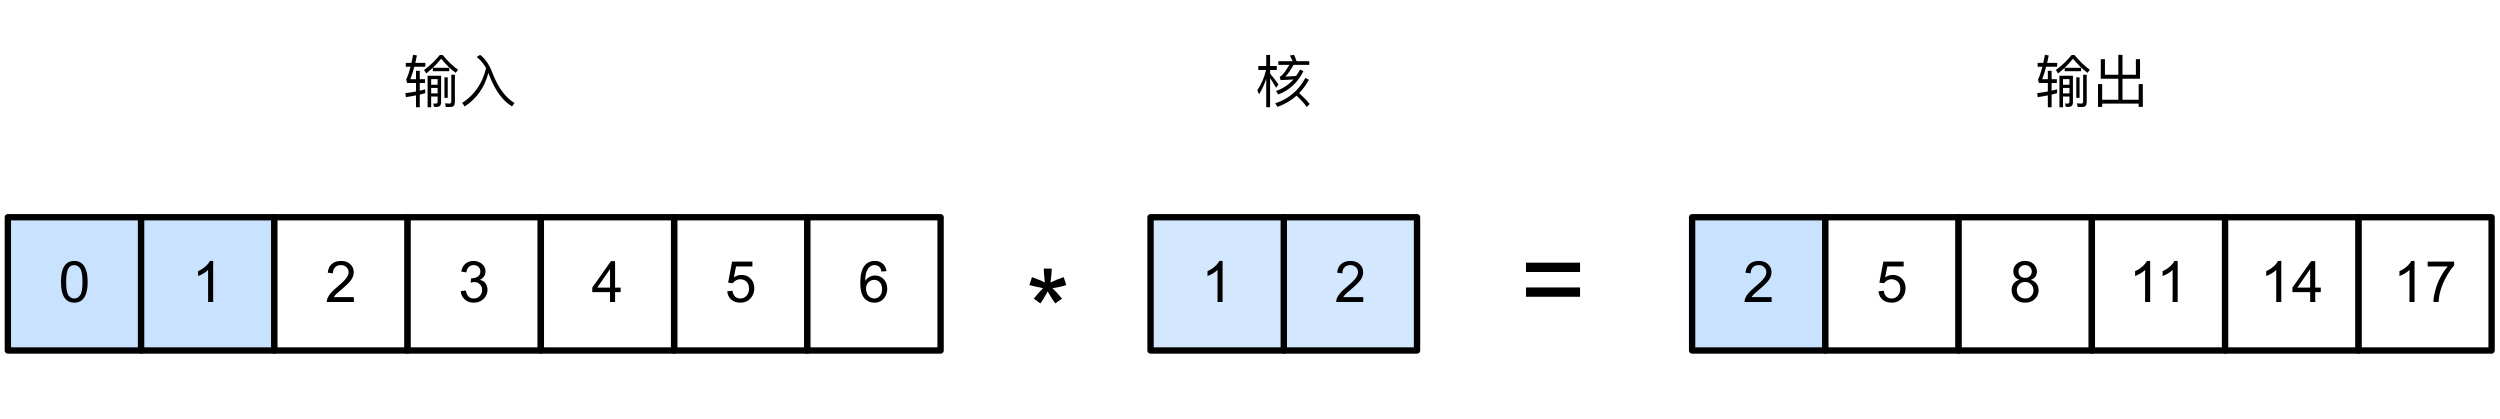
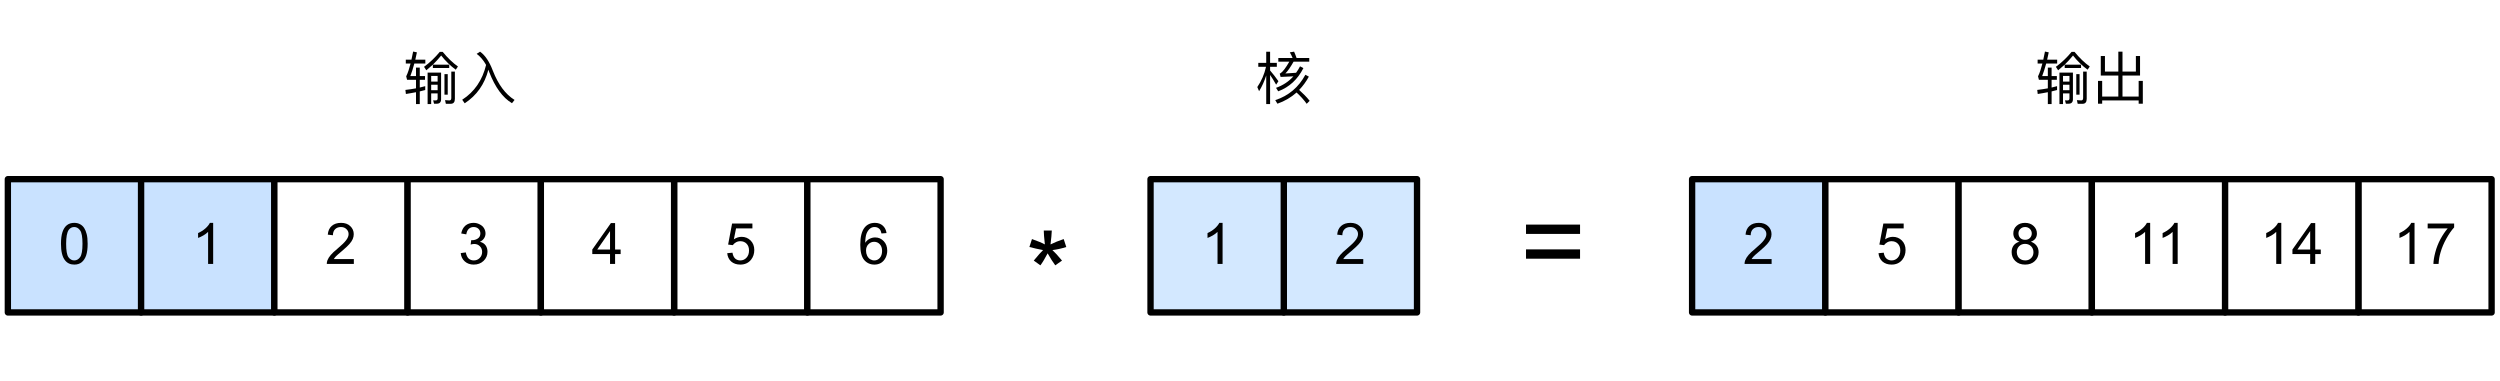
- <svg xmlns="http://www.w3.org/2000/svg" xmlns:xlink="http://www.w3.org/1999/xlink" width="394pt" height="66pt" viewBox="0 0 394 66" version="1.1">
+ <svg xmlns="http://www.w3.org/2000/svg" xmlns:xlink="http://www.w3.org/1999/xlink" width="394pt" height="60pt" viewBox="0 0 394 60" version="1.1">
  <defs>
    <g>
      <symbol overflow="visible" id="glyph0-0">
        <path style="stroke:none;" d="M 2.25 0 L 2.25 -11.25 L 11.25 -11.25 L 11.25 0 Z M 2.531 -0.281 L 10.969 -0.281 L 10.969 -10.969 L 2.531 -10.969 Z M 2.531 -0.281 " />
      </symbol>
      <symbol overflow="visible" id="glyph0-1">
        <path style="stroke:none;" d="M 0.562 -10.516 L 0.969 -11.766 C 1.895 -11.441 2.57 -11.16 3 -10.922 C 2.883 -11.973 2.828 -12.703 2.828 -13.109 L 4.094 -13.109 C 4.07 -12.523 4.004 -11.797 3.891 -10.922 C 4.492 -11.223 5.188 -11.504 5.969 -11.766 L 6.375 -10.516 C 5.625 -10.273 4.895 -10.113 4.188 -10.031 C 4.539 -9.719 5.047 -9.164 5.703 -8.375 L 4.641 -7.625 C 4.297 -8.082 3.895 -8.711 3.438 -9.516 C 3 -8.68 2.617 -8.051 2.297 -7.625 L 1.25 -8.375 C 1.938 -9.207 2.426 -9.758 2.719 -10.031 C 1.957 -10.176 1.238 -10.336 0.562 -10.516 Z M 0.562 -10.516 " />
      </symbol>
      <symbol overflow="visible" id="glyph0-2">
        <path style="stroke:none;" d="M 9.516 -7.578 L 1 -7.578 L 1 -9.047 L 9.516 -9.047 Z M 9.516 -3.672 L 1 -3.672 L 1 -5.141 L 9.516 -5.141 Z M 9.516 -3.672 " />
      </symbol>
      <symbol overflow="visible" id="glyph1-0">
        <path style="stroke:none;" d="M 1.125 0 L 1.125 -5.625 L 5.625 -5.625 L 5.625 0 Z M 1.266 -0.141 L 5.484 -0.141 L 5.484 -5.484 L 1.266 -5.484 Z M 1.266 -0.141 " />
      </symbol>
      <symbol overflow="visible" id="glyph1-1">
        <path style="stroke:none;" d="M 0.375 -3.172 C 0.375 -3.93 0.453 -4.547 0.609 -5.016 C 0.766 -5.484 0.992 -5.844 1.297 -6.094 C 1.609 -6.344 2 -6.469 2.469 -6.469 C 2.82 -6.469 3.129 -6.395 3.391 -6.25 C 3.648 -6.113 3.863 -5.914 4.031 -5.656 C 4.195 -5.395 4.328 -5.078 4.422 -4.703 C 4.523 -4.328 4.578 -3.816 4.578 -3.172 C 4.578 -2.422 4.5 -1.812 4.344 -1.344 C 4.188 -0.883 3.953 -0.523 3.641 -0.266 C 3.336 -0.016 2.945 0.109 2.469 0.109 C 1.852 0.109 1.367 -0.113 1.016 -0.562 C 0.586 -1.094 0.375 -1.961 0.375 -3.172 Z M 1.188 -3.172 C 1.188 -2.117 1.305 -1.414 1.547 -1.062 C 1.797 -0.719 2.102 -0.547 2.469 -0.547 C 2.832 -0.547 3.141 -0.719 3.391 -1.062 C 3.641 -1.414 3.766 -2.117 3.766 -3.172 C 3.766 -4.234 3.641 -4.938 3.391 -5.281 C 3.141 -5.633 2.832 -5.812 2.469 -5.812 C 2.102 -5.812 1.812 -5.66 1.594 -5.359 C 1.32 -4.961 1.188 -4.234 1.188 -3.172 Z M 1.188 -3.172 " />
      </symbol>
      <symbol overflow="visible" id="glyph1-2">
        <path style="stroke:none;" d="M 3.359 0 L 2.562 0 L 2.562 -5.047 C 2.375 -4.859 2.125 -4.672 1.812 -4.484 C 1.5 -4.305 1.223 -4.176 0.984 -4.094 L 0.984 -4.859 C 1.422 -5.055 1.805 -5.301 2.141 -5.594 C 2.473 -5.895 2.707 -6.188 2.844 -6.469 L 3.359 -6.469 Z M 3.359 0 " />
      </symbol>
      <symbol overflow="visible" id="glyph1-3">
        <path style="stroke:none;" d="M 4.531 -0.766 L 4.531 0 L 0.266 0 C 0.266 -0.188 0.297 -0.367 0.359 -0.547 C 0.473 -0.836 0.648 -1.125 0.891 -1.406 C 1.129 -1.688 1.473 -2.008 1.922 -2.375 C 2.617 -2.957 3.086 -3.414 3.328 -3.75 C 3.578 -4.082 3.703 -4.398 3.703 -4.703 C 3.703 -5.016 3.586 -5.273 3.359 -5.484 C 3.141 -5.703 2.852 -5.812 2.5 -5.812 C 2.113 -5.812 1.805 -5.695 1.578 -5.469 C 1.348 -5.238 1.234 -4.922 1.234 -4.516 L 0.422 -4.609 C 0.473 -5.211 0.68 -5.672 1.047 -5.984 C 1.41 -6.305 1.898 -6.469 2.516 -6.469 C 3.129 -6.469 3.613 -6.297 3.969 -5.953 C 4.332 -5.609 4.516 -5.188 4.516 -4.688 C 4.516 -4.426 4.461 -4.172 4.359 -3.922 C 4.254 -3.672 4.078 -3.406 3.828 -3.125 C 3.586 -2.852 3.188 -2.477 2.625 -2 C 2.145 -1.602 1.836 -1.332 1.703 -1.188 C 1.566 -1.039 1.457 -0.898 1.375 -0.766 Z M 4.531 -0.766 " />
      </symbol>
      <symbol overflow="visible" id="glyph1-4">
        <path style="stroke:none;" d="M 0.375 -1.703 L 1.172 -1.812 C 1.266 -1.363 1.414 -1.039 1.625 -0.844 C 1.844 -0.645 2.113 -0.547 2.438 -0.547 C 2.801 -0.547 3.109 -0.672 3.359 -0.922 C 3.617 -1.18 3.75 -1.504 3.75 -1.891 C 3.75 -2.254 3.629 -2.551 3.391 -2.781 C 3.16 -3.02 2.863 -3.141 2.5 -3.141 C 2.344 -3.141 2.156 -3.109 1.938 -3.047 L 2.031 -3.75 C 2.082 -3.738 2.125 -3.734 2.156 -3.734 C 2.488 -3.734 2.789 -3.82 3.062 -4 C 3.332 -4.176 3.469 -4.445 3.469 -4.812 C 3.469 -5.102 3.367 -5.344 3.172 -5.531 C 2.973 -5.719 2.719 -5.812 2.406 -5.812 C 2.102 -5.812 1.848 -5.711 1.641 -5.516 C 1.441 -5.328 1.312 -5.039 1.25 -4.656 L 0.453 -4.797 C 0.555 -5.328 0.773 -5.738 1.109 -6.031 C 1.453 -6.32 1.879 -6.469 2.391 -6.469 C 2.742 -6.469 3.066 -6.391 3.359 -6.234 C 3.66 -6.086 3.891 -5.883 4.047 -5.625 C 4.203 -5.363 4.281 -5.086 4.281 -4.797 C 4.281 -4.516 4.203 -4.258 4.047 -4.031 C 3.898 -3.801 3.68 -3.617 3.391 -3.484 C 3.773 -3.398 4.07 -3.219 4.281 -2.938 C 4.488 -2.664 4.594 -2.32 4.594 -1.906 C 4.594 -1.344 4.383 -0.863 3.969 -0.469 C 3.562 -0.082 3.047 0.109 2.422 0.109 C 1.859 0.109 1.391 -0.055 1.016 -0.391 C 0.641 -0.723 0.426 -1.16 0.375 -1.703 Z M 0.375 -1.703 " />
      </symbol>
      <symbol overflow="visible" id="glyph1-5">
        <path style="stroke:none;" d="M 0.375 -1.688 L 1.203 -1.766 C 1.266 -1.359 1.406 -1.051 1.625 -0.844 C 1.852 -0.645 2.125 -0.547 2.438 -0.547 C 2.82 -0.547 3.145 -0.688 3.406 -0.969 C 3.676 -1.258 3.812 -1.641 3.812 -2.109 C 3.812 -2.566 3.68 -2.926 3.422 -3.188 C 3.172 -3.445 2.844 -3.578 2.438 -3.578 C 2.176 -3.578 1.941 -3.516 1.734 -3.391 C 1.535 -3.273 1.375 -3.129 1.25 -2.953 L 0.516 -3.047 L 1.141 -6.359 L 4.344 -6.359 L 4.344 -5.594 L 1.766 -5.594 L 1.422 -3.875 C 1.805 -4.133 2.211 -4.266 2.641 -4.266 C 3.203 -4.266 3.676 -4.07 4.062 -3.688 C 4.445 -3.301 4.641 -2.801 4.641 -2.188 C 4.641 -1.602 4.473 -1.098 4.141 -0.672 C 3.723 -0.148 3.156 0.109 2.438 0.109 C 1.852 0.109 1.375 -0.051 1 -0.375 C 0.633 -0.707 0.426 -1.145 0.375 -1.688 Z M 0.375 -1.688 " />
      </symbol>
      <symbol overflow="visible" id="glyph1-6">
        <path style="stroke:none;" d="M 4.484 -4.859 L 3.688 -4.797 C 3.625 -5.109 3.523 -5.336 3.391 -5.484 C 3.18 -5.703 2.922 -5.812 2.609 -5.812 C 2.348 -5.812 2.125 -5.742 1.938 -5.609 C 1.688 -5.422 1.488 -5.156 1.344 -4.812 C 1.207 -4.469 1.133 -3.973 1.125 -3.328 C 1.312 -3.609 1.539 -3.816 1.812 -3.953 C 2.094 -4.098 2.383 -4.172 2.688 -4.172 C 3.219 -4.172 3.664 -3.977 4.031 -3.594 C 4.406 -3.207 4.594 -2.707 4.594 -2.094 C 4.594 -1.688 4.504 -1.305 4.328 -0.953 C 4.148 -0.609 3.91 -0.344 3.609 -0.156 C 3.305 0.02 2.961 0.109 2.578 0.109 C 1.922 0.109 1.383 -0.129 0.969 -0.609 C 0.551 -1.098 0.344 -1.898 0.344 -3.016 C 0.344 -4.254 0.57 -5.16 1.031 -5.734 C 1.426 -6.223 1.969 -6.469 2.656 -6.469 C 3.156 -6.469 3.566 -6.32 3.891 -6.031 C 4.211 -5.75 4.41 -5.359 4.484 -4.859 Z M 1.25 -2.094 C 1.25 -1.812 1.305 -1.547 1.422 -1.297 C 1.535 -1.055 1.695 -0.867 1.906 -0.734 C 2.113 -0.609 2.332 -0.547 2.562 -0.547 C 2.895 -0.547 3.18 -0.676 3.422 -0.938 C 3.66 -1.207 3.781 -1.578 3.781 -2.047 C 3.781 -2.492 3.66 -2.844 3.422 -3.094 C 3.191 -3.352 2.895 -3.484 2.531 -3.484 C 2.176 -3.484 1.875 -3.352 1.625 -3.094 C 1.375 -2.844 1.25 -2.508 1.25 -2.094 Z M 1.25 -2.094 " />
      </symbol>
      <symbol overflow="visible" id="glyph1-7">
        <path style="stroke:none;" d="M 2.906 0 L 2.906 -1.547 L 0.109 -1.547 L 0.109 -2.266 L 3.047 -6.438 L 3.703 -6.438 L 3.703 -2.266 L 4.578 -2.266 L 4.578 -1.547 L 3.703 -1.547 L 3.703 0 Z M 2.906 -2.266 L 2.906 -5.172 L 0.891 -2.266 Z M 2.906 -2.266 " />
      </symbol>
      <symbol overflow="visible" id="glyph1-8">
        <path style="stroke:none;" d="M 0.422 -5.594 L 0.422 -6.359 L 4.594 -6.359 L 4.594 -5.75 C 4.188 -5.312 3.781 -4.727 3.375 -4 C 2.969 -3.281 2.656 -2.535 2.438 -1.766 C 2.281 -1.234 2.18 -0.645 2.141 0 L 1.328 0 C 1.336 -0.508 1.438 -1.117 1.625 -1.828 C 1.812 -2.547 2.082 -3.238 2.438 -3.906 C 2.801 -4.57 3.18 -5.133 3.578 -5.594 Z M 0.422 -5.594 " />
      </symbol>
      <symbol overflow="visible" id="glyph1-9">
        <path style="stroke:none;" d="M 1.594 -3.5 C 1.258 -3.613 1.016 -3.781 0.859 -4 C 0.703 -4.227 0.625 -4.5 0.625 -4.812 C 0.625 -5.281 0.789 -5.672 1.125 -5.984 C 1.469 -6.305 1.914 -6.469 2.469 -6.469 C 3.031 -6.469 3.484 -6.301 3.828 -5.969 C 4.172 -5.645 4.344 -5.25 4.344 -4.781 C 4.344 -4.488 4.266 -4.227 4.109 -4 C 3.953 -3.781 3.711 -3.613 3.391 -3.5 C 3.785 -3.363 4.086 -3.148 4.297 -2.859 C 4.504 -2.578 4.609 -2.238 4.609 -1.844 C 4.609 -1.289 4.41 -0.828 4.016 -0.453 C 3.629 -0.078 3.117 0.109 2.484 0.109 C 1.848 0.109 1.332 -0.078 0.938 -0.453 C 0.551 -0.828 0.359 -1.297 0.359 -1.859 C 0.359 -2.273 0.461 -2.625 0.672 -2.906 C 0.891 -3.195 1.195 -3.395 1.594 -3.5 Z M 1.438 -4.828 C 1.438 -4.523 1.531 -4.273 1.719 -4.078 C 1.914 -3.891 2.172 -3.797 2.484 -3.797 C 2.797 -3.797 3.047 -3.891 3.234 -4.078 C 3.43 -4.273 3.531 -4.516 3.531 -4.797 C 3.531 -5.078 3.43 -5.316 3.234 -5.516 C 3.035 -5.711 2.785 -5.812 2.484 -5.812 C 2.18 -5.812 1.93 -5.711 1.734 -5.516 C 1.535 -5.328 1.438 -5.098 1.438 -4.828 Z M 1.172 -1.859 C 1.172 -1.629 1.223 -1.41 1.328 -1.203 C 1.441 -0.992 1.602 -0.832 1.812 -0.719 C 2.02 -0.602 2.25 -0.547 2.5 -0.547 C 2.875 -0.547 3.18 -0.664 3.422 -0.906 C 3.672 -1.145 3.797 -1.453 3.797 -1.828 C 3.797 -2.211 3.672 -2.531 3.422 -2.781 C 3.172 -3.031 2.852 -3.156 2.469 -3.156 C 2.094 -3.156 1.781 -3.031 1.531 -2.781 C 1.289 -2.531 1.172 -2.223 1.172 -1.859 Z M 1.172 -1.859 " />
      </symbol>
      <symbol overflow="visible" id="glyph2-0">
        <path style="stroke:none;" d="" />
      </symbol>
      <symbol overflow="visible" id="glyph2-1">
        <path style="stroke:none;" d="M 2.062 -4.844 L 2.062 -3.516 L 1.172 -3.516 C 1.391 -4.094 1.609 -4.75 1.797 -5.484 L 3.531 -5.484 L 3.531 -6.094 L 1.953 -6.094 C 2.031 -6.453 2.109 -6.844 2.203 -7.25 L 1.609 -7.375 C 1.516 -6.938 1.438 -6.5 1.344 -6.094 L 0.453 -6.094 L 0.453 -5.484 L 1.203 -5.484 C 1 -4.688 0.781 -4 0.516 -3.469 L 0.656 -2.922 L 2.062 -2.922 L 2.062 -1.578 C 1.531 -1.484 0.984 -1.391 0.391 -1.328 L 0.469 -0.688 C 1.016 -0.781 1.547 -0.859 2.062 -0.969 L 2.062 0.906 L 2.656 0.906 L 2.656 -1.094 L 3.516 -1.312 L 3.516 -1.922 C 3.25 -1.859 2.969 -1.781 2.656 -1.703 L 2.656 -2.922 L 3.484 -2.922 L 3.484 -3.516 L 2.656 -3.516 L 2.656 -4.844 Z M 4.719 -5.312 L 4.719 -4.781 L 7.297 -4.781 L 7.297 -5.312 L 4.719 -5.312 C 5.172 -5.75 5.609 -6.234 6.031 -6.75 C 6.719 -5.875 7.484 -5.125 8.328 -4.516 L 8.672 -5.016 C 7.859 -5.594 7.062 -6.359 6.266 -7.328 L 5.812 -7.328 C 5.078 -6.438 4.25 -5.641 3.328 -4.969 L 3.688 -4.422 C 4.031 -4.703 4.375 -5 4.719 -5.312 Z M 5.344 0.844 C 5.781 0.844 6.016 0.609 6.016 0.141 L 6.016 -4.062 L 3.891 -4.062 L 3.891 0.906 L 4.453 0.906 L 4.453 -0.781 L 5.469 -0.781 L 5.469 0.031 C 5.469 0.219 5.359 0.328 5.172 0.328 L 4.766 0.312 L 4.906 0.844 Z M 4.453 -1.281 L 4.453 -2.141 L 5.469 -2.141 L 5.469 -1.281 Z M 4.453 -2.641 L 4.453 -3.531 L 5.469 -3.531 L 5.469 -2.641 Z M 6.547 -3.812 L 6.547 -0.578 L 7.062 -0.578 L 7.062 -3.812 Z M 7.531 0.859 C 7.969 0.859 8.188 0.594 8.188 0.078 L 8.188 -4.219 L 7.625 -4.219 L 7.625 -0.062 C 7.625 0.188 7.531 0.328 7.328 0.328 C 7.109 0.328 6.875 0.312 6.641 0.281 L 6.766 0.859 Z M 7.531 0.859 " />
      </symbol>
      <symbol overflow="visible" id="glyph2-2">
        <path style="stroke:none;" d="M 4.109 -5.266 C 3.531 -2.875 2.281 -1.031 0.344 0.219 L 0.734 0.781 C 2.625 -0.453 3.875 -2.219 4.469 -4.516 C 4.516 -4.406 4.547 -4.281 4.609 -4.125 C 5.531 -1.75 6.719 -0.109 8.188 0.766 L 8.594 0.25 C 7.156 -0.641 6.031 -2.172 5.188 -4.312 C 4.641 -5.781 3.953 -6.797 3.156 -7.359 L 2.625 -7.016 C 3.188 -6.594 3.688 -6.016 4.109 -5.266 Z M 4.109 -5.266 " />
      </symbol>
      <symbol overflow="visible" id="glyph2-3">
        <path style="stroke:none;" d="M 6.938 -4.219 L 4.828 -4.219 L 4.828 -7.359 L 4.172 -7.359 L 4.172 -4.219 L 2.062 -4.219 L 2.062 -6.672 L 1.406 -6.672 L 1.406 -3.594 L 4.172 -3.594 L 4.172 -0.281 L 1.625 -0.281 L 1.625 -2.75 L 0.969 -2.75 L 0.969 0.844 L 1.625 0.844 L 1.625 0.328 L 7.375 0.328 L 7.375 0.844 L 8.031 0.844 L 8.031 -2.75 L 7.375 -2.75 L 7.375 -0.281 L 4.828 -0.281 L 4.828 -3.594 L 7.594 -3.594 L 7.594 -6.672 L 6.938 -6.672 Z M 6.938 -4.219 " />
      </symbol>
      <symbol overflow="visible" id="glyph2-4">
        <path style="stroke:none;" d="M 2.344 -3.688 C 2.625 -3.297 2.938 -2.781 3.297 -2.156 L 3.656 -2.703 C 3.219 -3.328 2.781 -3.891 2.344 -4.391 L 2.344 -4.969 L 3.406 -4.969 L 3.406 -5.594 L 2.344 -5.594 L 2.344 -7.344 L 1.734 -7.344 L 1.734 -5.594 L 0.484 -5.594 L 0.484 -4.969 L 1.703 -4.969 C 1.438 -3.781 0.969 -2.719 0.328 -1.781 L 0.609 -1.125 C 1.062 -1.859 1.438 -2.688 1.734 -3.609 L 1.734 0.906 L 2.344 0.906 Z M 3.641 -6.359 L 3.641 -5.781 L 5.375 -5.781 C 4.812 -4.797 4.344 -4.188 3.984 -3.953 C 3.953 -3.938 3.922 -3.922 3.859 -3.906 L 4 -3.375 C 4.703 -3.406 5.375 -3.438 6.016 -3.469 C 5.281 -2.641 4.359 -2.047 3.281 -1.656 L 3.625 -1.109 C 5.375 -1.766 6.688 -2.984 7.594 -4.766 L 7.062 -5.047 C 6.891 -4.688 6.672 -4.359 6.438 -4.031 C 5.891 -3.984 5.312 -3.953 4.75 -3.922 C 5.125 -4.281 5.547 -4.906 6.047 -5.781 L 8.516 -5.781 L 8.516 -6.359 L 6.516 -6.359 C 6.391 -6.734 6.25 -7.078 6.125 -7.359 L 5.453 -7.25 C 5.609 -6.984 5.766 -6.688 5.891 -6.359 Z M 6.516 -0.922 C 7.188 -0.297 7.719 0.297 8.109 0.859 L 8.578 0.391 C 8.125 -0.188 7.562 -0.75 6.922 -1.328 C 7.5 -1.922 8.016 -2.625 8.453 -3.422 L 7.906 -3.719 C 6.844 -1.75 5.266 -0.406 3.156 0.281 L 3.5 0.844 C 4.656 0.438 5.656 -0.156 6.516 -0.922 Z M 6.516 -0.922 " />
      </symbol>
    </g>
  </defs>
  <g id="surface1">
-     <rect x="0" y="0" width="394" height="66" style="fill:rgb(100%,100%,100%);fill-opacity:1;stroke:none;" />
-     <rect x="0" y="0" width="394" height="66" style="fill:rgb(100%,100%,100%);fill-opacity:1;stroke:none;" />
+     <rect x="0" y="0" width="394" height="60" style="fill:rgb(100%,100%,100%);fill-opacity:1;stroke:none;" />
+     <rect x="0" y="0" width="394" height="60" style="fill:rgb(100%,100%,100%);fill-opacity:1;stroke:none;" />
    <g style="fill:rgb(0%,0%,0%);fill-opacity:1;">
-       <use xlink:href="#glyph0-1" x="161.67" y="55.443" />
+       <use xlink:href="#glyph0-1" x="161.67" y="49.443" />
    </g>
    <g style="fill:rgb(0%,0%,0%);fill-opacity:1;">
-       <use xlink:href="#glyph0-2" x="239.5" y="50.443" />
+       <use xlink:href="#glyph0-2" x="239.5" y="44.443" />
    </g>
-     <path style="fill-rule:nonzero;fill:rgb(78.822%,88.626%,100%);fill-opacity:1;stroke-width:1;stroke-linecap:round;stroke-linejoin:round;stroke:rgb(0%,0%,0%);stroke-opacity:1;stroke-miterlimit:10;" d="M -49.762 93.238 L -28.762 93.238 L -28.762 114.238 L -49.762 114.238 Z M -49.762 93.238 " transform="matrix(1,0,0,1,51,-59)" />
+     <path style="fill-rule:nonzero;fill:rgb(78.822%,88.626%,100%);fill-opacity:1;stroke-width:1;stroke-linecap:round;stroke-linejoin:round;stroke:rgb(0%,0%,0%);stroke-opacity:1;stroke-miterlimit:10;" d="M -49.762 93.238 L -28.762 93.238 L -28.762 114.238 L -49.762 114.238 Z M -49.762 93.238 " transform="matrix(1,0,0,1,51,-65)" />
    <g style="fill:rgb(0%,0%,0%);fill-opacity:1;">
-       <use xlink:href="#glyph1-1" x="9.235" y="47.591" />
+       <use xlink:href="#glyph1-1" x="9.235" y="41.591" />
    </g>
-     <path style="fill-rule:nonzero;fill:rgb(78.822%,88.626%,100%);fill-opacity:1;stroke-width:1;stroke-linecap:round;stroke-linejoin:round;stroke:rgb(0%,0%,0%);stroke-opacity:1;stroke-miterlimit:10;" d="M -28.762 93.238 L -7.762 93.238 L -7.762 114.238 L -28.762 114.238 Z M -28.762 93.238 " transform="matrix(1,0,0,1,51,-59)" />
+     <path style="fill-rule:nonzero;fill:rgb(78.822%,88.626%,100%);fill-opacity:1;stroke-width:1;stroke-linecap:round;stroke-linejoin:round;stroke:rgb(0%,0%,0%);stroke-opacity:1;stroke-miterlimit:10;" d="M -28.762 93.238 L -7.762 93.238 L -7.762 114.238 L -28.762 114.238 Z M -28.762 93.238 " transform="matrix(1,0,0,1,51,-65)" />
    <g style="fill:rgb(0%,0%,0%);fill-opacity:1;">
-       <use xlink:href="#glyph1-2" x="30.235" y="47.591" />
+       <use xlink:href="#glyph1-2" x="30.235" y="41.591" />
    </g>
-     <path style="fill-rule:nonzero;fill:rgb(100%,100%,100%);fill-opacity:1;stroke-width:1;stroke-linecap:round;stroke-linejoin:round;stroke:rgb(0%,0%,0%);stroke-opacity:1;stroke-miterlimit:10;" d="M -7.762 93.238 L 13.238 93.238 L 13.238 114.238 L -7.762 114.238 Z M -7.762 93.238 " transform="matrix(1,0,0,1,51,-59)" />
+     <path style="fill-rule:nonzero;fill:rgb(100%,100%,100%);fill-opacity:1;stroke-width:1;stroke-linecap:round;stroke-linejoin:round;stroke:rgb(0%,0%,0%);stroke-opacity:1;stroke-miterlimit:10;" d="M -7.762 93.238 L 13.238 93.238 L 13.238 114.238 L -7.762 114.238 Z M -7.762 93.238 " transform="matrix(1,0,0,1,51,-65)" />
    <g style="fill:rgb(0%,0%,0%);fill-opacity:1;">
-       <use xlink:href="#glyph1-3" x="51.235" y="47.591" />
+       <use xlink:href="#glyph1-3" x="51.235" y="41.591" />
    </g>
-     <path style="fill-rule:nonzero;fill:rgb(100%,100%,100%);fill-opacity:1;stroke-width:1;stroke-linecap:round;stroke-linejoin:round;stroke:rgb(0%,0%,0%);stroke-opacity:1;stroke-miterlimit:10;" d="M 13.238 93.238 L 34.238 93.238 L 34.238 114.238 L 13.238 114.238 Z M 13.238 93.238 " transform="matrix(1,0,0,1,51,-59)" />
+     <path style="fill-rule:nonzero;fill:rgb(100%,100%,100%);fill-opacity:1;stroke-width:1;stroke-linecap:round;stroke-linejoin:round;stroke:rgb(0%,0%,0%);stroke-opacity:1;stroke-miterlimit:10;" d="M 13.238 93.238 L 34.238 93.238 L 34.238 114.238 L 13.238 114.238 Z M 13.238 93.238 " transform="matrix(1,0,0,1,51,-65)" />
    <g style="fill:rgb(0%,0%,0%);fill-opacity:1;">
-       <use xlink:href="#glyph1-4" x="72.235" y="47.591" />
+       <use xlink:href="#glyph1-4" x="72.235" y="41.591" />
    </g>
-     <path style="fill-rule:nonzero;fill:rgb(100%,100%,100%);fill-opacity:1;stroke-width:1;stroke-linecap:round;stroke-linejoin:round;stroke:rgb(0%,0%,0%);stroke-opacity:1;stroke-miterlimit:10;" d="M 55.238 93.238 L 76.238 93.238 L 76.238 114.238 L 55.238 114.238 Z M 55.238 93.238 " transform="matrix(1,0,0,1,51,-59)" />
+     <path style="fill-rule:nonzero;fill:rgb(100%,100%,100%);fill-opacity:1;stroke-width:1;stroke-linecap:round;stroke-linejoin:round;stroke:rgb(0%,0%,0%);stroke-opacity:1;stroke-miterlimit:10;" d="M 55.238 93.238 L 76.238 93.238 L 76.238 114.238 L 55.238 114.238 Z M 55.238 93.238 " transform="matrix(1,0,0,1,51,-65)" />
    <g style="fill:rgb(0%,0%,0%);fill-opacity:1;">
-       <use xlink:href="#glyph1-5" x="114.235" y="47.591" />
+       <use xlink:href="#glyph1-5" x="114.235" y="41.591" />
    </g>
-     <path style="fill-rule:nonzero;fill:rgb(100%,100%,100%);fill-opacity:1;stroke-width:1;stroke-linecap:round;stroke-linejoin:round;stroke:rgb(0%,0%,0%);stroke-opacity:1;stroke-miterlimit:10;" d="M 76.238 93.238 L 97.238 93.238 L 97.238 114.238 L 76.238 114.238 Z M 76.238 93.238 " transform="matrix(1,0,0,1,51,-59)" />
+     <path style="fill-rule:nonzero;fill:rgb(100%,100%,100%);fill-opacity:1;stroke-width:1;stroke-linecap:round;stroke-linejoin:round;stroke:rgb(0%,0%,0%);stroke-opacity:1;stroke-miterlimit:10;" d="M 76.238 93.238 L 97.238 93.238 L 97.238 114.238 L 76.238 114.238 Z M 76.238 93.238 " transform="matrix(1,0,0,1,51,-65)" />
    <g style="fill:rgb(0%,0%,0%);fill-opacity:1;">
-       <use xlink:href="#glyph1-6" x="135.235" y="47.591" />
+       <use xlink:href="#glyph1-6" x="135.235" y="41.591" />
    </g>
-     <path style="fill-rule:nonzero;fill:rgb(100%,100%,100%);fill-opacity:1;stroke-width:1;stroke-linecap:round;stroke-linejoin:round;stroke:rgb(0%,0%,0%);stroke-opacity:1;stroke-miterlimit:10;" d="M 34.238 93.238 L 55.238 93.238 L 55.238 114.238 L 34.238 114.238 Z M 34.238 93.238 " transform="matrix(1,0,0,1,51,-59)" />
+     <path style="fill-rule:nonzero;fill:rgb(100%,100%,100%);fill-opacity:1;stroke-width:1;stroke-linecap:round;stroke-linejoin:round;stroke:rgb(0%,0%,0%);stroke-opacity:1;stroke-miterlimit:10;" d="M 34.238 93.238 L 55.238 93.238 L 55.238 114.238 L 34.238 114.238 Z M 34.238 93.238 " transform="matrix(1,0,0,1,51,-65)" />
    <g style="fill:rgb(0%,0%,0%);fill-opacity:1;">
-       <use xlink:href="#glyph1-7" x="93.235" y="47.591" />
+       <use xlink:href="#glyph1-7" x="93.235" y="41.591" />
    </g>
-     <path style="fill-rule:nonzero;fill:rgb(82.55%,91.037%,100%);fill-opacity:1;stroke-width:1;stroke-linecap:round;stroke-linejoin:round;stroke:rgb(0%,0%,0%);stroke-opacity:1;stroke-miterlimit:10;" d="M 151.324 93.238 L 172.324 93.238 L 172.324 114.238 L 151.324 114.238 Z M 151.324 93.238 " transform="matrix(1,0,0,1,51,-59)" />
+     <path style="fill-rule:nonzero;fill:rgb(82.55%,91.037%,100%);fill-opacity:1;stroke-width:1;stroke-linecap:round;stroke-linejoin:round;stroke:rgb(0%,0%,0%);stroke-opacity:1;stroke-miterlimit:10;" d="M 151.324 93.238 L 172.324 93.238 L 172.324 114.238 L 151.324 114.238 Z M 151.324 93.238 " transform="matrix(1,0,0,1,51,-65)" />
    <g style="fill:rgb(0%,0%,0%);fill-opacity:1;">
-       <use xlink:href="#glyph1-3" x="210.32" y="47.591" />
+       <use xlink:href="#glyph1-3" x="210.32" y="41.591" />
    </g>
-     <path style="fill-rule:nonzero;fill:rgb(82.55%,91.037%,100%);fill-opacity:1;stroke-width:1;stroke-linecap:round;stroke-linejoin:round;stroke:rgb(0%,0%,0%);stroke-opacity:1;stroke-miterlimit:10;" d="M 130.324 93.238 L 151.324 93.238 L 151.324 114.238 L 130.324 114.238 Z M 130.324 93.238 " transform="matrix(1,0,0,1,51,-59)" />
+     <path style="fill-rule:nonzero;fill:rgb(82.55%,91.037%,100%);fill-opacity:1;stroke-width:1;stroke-linecap:round;stroke-linejoin:round;stroke:rgb(0%,0%,0%);stroke-opacity:1;stroke-miterlimit:10;" d="M 130.324 93.238 L 151.324 93.238 L 151.324 114.238 L 130.324 114.238 Z M 130.324 93.238 " transform="matrix(1,0,0,1,51,-65)" />
    <g style="fill:rgb(0%,0%,0%);fill-opacity:1;">
-       <use xlink:href="#glyph1-2" x="189.32" y="47.591" />
+       <use xlink:href="#glyph1-2" x="189.32" y="41.591" />
    </g>
-     <path style="fill-rule:nonzero;fill:rgb(100%,100%,100%);fill-opacity:1;stroke-width:1;stroke-linecap:round;stroke-linejoin:round;stroke:rgb(0%,0%,0%);stroke-opacity:1;stroke-miterlimit:10;" d="M 320.676 93.238 L 341.676 93.238 L 341.676 114.238 L 320.676 114.238 Z M 320.676 93.238 " transform="matrix(1,0,0,1,51,-59)" />
+     <path style="fill-rule:nonzero;fill:rgb(100%,100%,100%);fill-opacity:1;stroke-width:1;stroke-linecap:round;stroke-linejoin:round;stroke:rgb(0%,0%,0%);stroke-opacity:1;stroke-miterlimit:10;" d="M 320.676 93.238 L 341.676 93.238 L 341.676 114.238 L 320.676 114.238 Z M 320.676 93.238 " transform="matrix(1,0,0,1,51,-65)" />
    <g style="fill:rgb(0%,0%,0%);fill-opacity:1;">
-       <use xlink:href="#glyph1-2" x="377.172" y="47.591" />
-       <use xlink:href="#glyph1-8" x="382.178" y="47.591" />
+       <use xlink:href="#glyph1-2" x="377.172" y="41.591" />
+       <use xlink:href="#glyph1-8" x="382.178" y="41.591" />
    </g>
-     <path style="fill-rule:nonzero;fill:rgb(78.822%,88.626%,100%);fill-opacity:1;stroke-width:1;stroke-linecap:round;stroke-linejoin:round;stroke:rgb(0%,0%,0%);stroke-opacity:1;stroke-miterlimit:10;" d="M 215.676 93.238 L 236.676 93.238 L 236.676 114.238 L 215.676 114.238 Z M 215.676 93.238 " transform="matrix(1,0,0,1,51,-59)" />
+     <path style="fill-rule:nonzero;fill:rgb(78.822%,88.626%,100%);fill-opacity:1;stroke-width:1;stroke-linecap:round;stroke-linejoin:round;stroke:rgb(0%,0%,0%);stroke-opacity:1;stroke-miterlimit:10;" d="M 215.676 93.238 L 236.676 93.238 L 236.676 114.238 L 215.676 114.238 Z M 215.676 93.238 " transform="matrix(1,0,0,1,51,-65)" />
    <g style="fill:rgb(0%,0%,0%);fill-opacity:1;">
-       <use xlink:href="#glyph1-3" x="274.675" y="47.591" />
+       <use xlink:href="#glyph1-3" x="274.675" y="41.591" />
    </g>
-     <path style="fill-rule:nonzero;fill:rgb(100%,100%,100%);fill-opacity:1;stroke-width:1;stroke-linecap:round;stroke-linejoin:round;stroke:rgb(0%,0%,0%);stroke-opacity:1;stroke-miterlimit:10;" d="M 236.676 93.238 L 257.676 93.238 L 257.676 114.238 L 236.676 114.238 Z M 236.676 93.238 " transform="matrix(1,0,0,1,51,-59)" />
+     <path style="fill-rule:nonzero;fill:rgb(100%,100%,100%);fill-opacity:1;stroke-width:1;stroke-linecap:round;stroke-linejoin:round;stroke:rgb(0%,0%,0%);stroke-opacity:1;stroke-miterlimit:10;" d="M 236.676 93.238 L 257.676 93.238 L 257.676 114.238 L 236.676 114.238 Z M 236.676 93.238 " transform="matrix(1,0,0,1,51,-65)" />
    <g style="fill:rgb(0%,0%,0%);fill-opacity:1;">
-       <use xlink:href="#glyph1-5" x="295.675" y="47.591" />
+       <use xlink:href="#glyph1-5" x="295.675" y="41.591" />
    </g>
-     <path style="fill-rule:nonzero;fill:rgb(100%,100%,100%);fill-opacity:1;stroke-width:1;stroke-linecap:round;stroke-linejoin:round;stroke:rgb(0%,0%,0%);stroke-opacity:1;stroke-miterlimit:10;" d="M 257.676 93.238 L 278.676 93.238 L 278.676 114.238 L 257.676 114.238 Z M 257.676 93.238 " transform="matrix(1,0,0,1,51,-59)" />
+     <path style="fill-rule:nonzero;fill:rgb(100%,100%,100%);fill-opacity:1;stroke-width:1;stroke-linecap:round;stroke-linejoin:round;stroke:rgb(0%,0%,0%);stroke-opacity:1;stroke-miterlimit:10;" d="M 257.676 93.238 L 278.676 93.238 L 278.676 114.238 L 257.676 114.238 Z M 257.676 93.238 " transform="matrix(1,0,0,1,51,-65)" />
    <g style="fill:rgb(0%,0%,0%);fill-opacity:1;">
-       <use xlink:href="#glyph1-9" x="316.675" y="47.591" />
+       <use xlink:href="#glyph1-9" x="316.675" y="41.591" />
    </g>
-     <path style="fill-rule:nonzero;fill:rgb(100%,100%,100%);fill-opacity:1;stroke-width:1;stroke-linecap:round;stroke-linejoin:round;stroke:rgb(0%,0%,0%);stroke-opacity:1;stroke-miterlimit:10;" d="M 278.676 93.238 L 299.676 93.238 L 299.676 114.238 L 278.676 114.238 Z M 278.676 93.238 " transform="matrix(1,0,0,1,51,-59)" />
+     <path style="fill-rule:nonzero;fill:rgb(100%,100%,100%);fill-opacity:1;stroke-width:1;stroke-linecap:round;stroke-linejoin:round;stroke:rgb(0%,0%,0%);stroke-opacity:1;stroke-miterlimit:10;" d="M 278.676 93.238 L 299.676 93.238 L 299.676 114.238 L 278.676 114.238 Z M 278.676 93.238 " transform="matrix(1,0,0,1,51,-65)" />
    <g style="fill:rgb(0%,0%,0%);fill-opacity:1;">
-       <use xlink:href="#glyph1-2" x="335.506" y="47.591" />
-       <use xlink:href="#glyph1-2" x="339.843" y="47.591" />
+       <use xlink:href="#glyph1-2" x="335.506" y="41.591" />
+       <use xlink:href="#glyph1-2" x="339.843" y="41.591" />
    </g>
-     <path style="fill-rule:nonzero;fill:rgb(100%,100%,100%);fill-opacity:1;stroke-width:1;stroke-linecap:round;stroke-linejoin:round;stroke:rgb(0%,0%,0%);stroke-opacity:1;stroke-miterlimit:10;" d="M 299.676 93.238 L 320.676 93.238 L 320.676 114.238 L 299.676 114.238 Z M 299.676 93.238 " transform="matrix(1,0,0,1,51,-59)" />
+     <path style="fill-rule:nonzero;fill:rgb(100%,100%,100%);fill-opacity:1;stroke-width:1;stroke-linecap:round;stroke-linejoin:round;stroke:rgb(0%,0%,0%);stroke-opacity:1;stroke-miterlimit:10;" d="M 299.676 93.238 L 320.676 93.238 L 320.676 114.238 L 299.676 114.238 Z M 299.676 93.238 " transform="matrix(1,0,0,1,51,-65)" />
    <g style="fill:rgb(0%,0%,0%);fill-opacity:1;">
-       <use xlink:href="#glyph1-2" x="356.172" y="47.591" />
-       <use xlink:href="#glyph1-7" x="361.178" y="47.591" />
+       <use xlink:href="#glyph1-2" x="356.172" y="41.591" />
+       <use xlink:href="#glyph1-7" x="361.178" y="41.591" />
    </g>
    <g style="fill:rgb(0%,0%,0%);fill-opacity:1;">
-       <use xlink:href="#glyph2-1" x="63.5" y="16" />
-       <use xlink:href="#glyph2-2" x="72.5" y="16" />
+       <use xlink:href="#glyph2-1" x="63.5" y="15.5" />
+       <use xlink:href="#glyph2-2" x="72.5" y="15.5" />
    </g>
    <g style="fill:rgb(0%,0%,0%);fill-opacity:1;">
-       <use xlink:href="#glyph2-1" x="320.677" y="16" />
-       <use xlink:href="#glyph2-3" x="329.677" y="16" />
+       <use xlink:href="#glyph2-1" x="320.677" y="15.5" />
+       <use xlink:href="#glyph2-3" x="329.677" y="15.5" />
    </g>
    <g style="fill:rgb(0%,0%,0%);fill-opacity:1;">
-       <use xlink:href="#glyph2-4" x="197.823" y="16" />
+       <use xlink:href="#glyph2-4" x="197.823" y="15.5" />
    </g>
  </g>
</svg>
